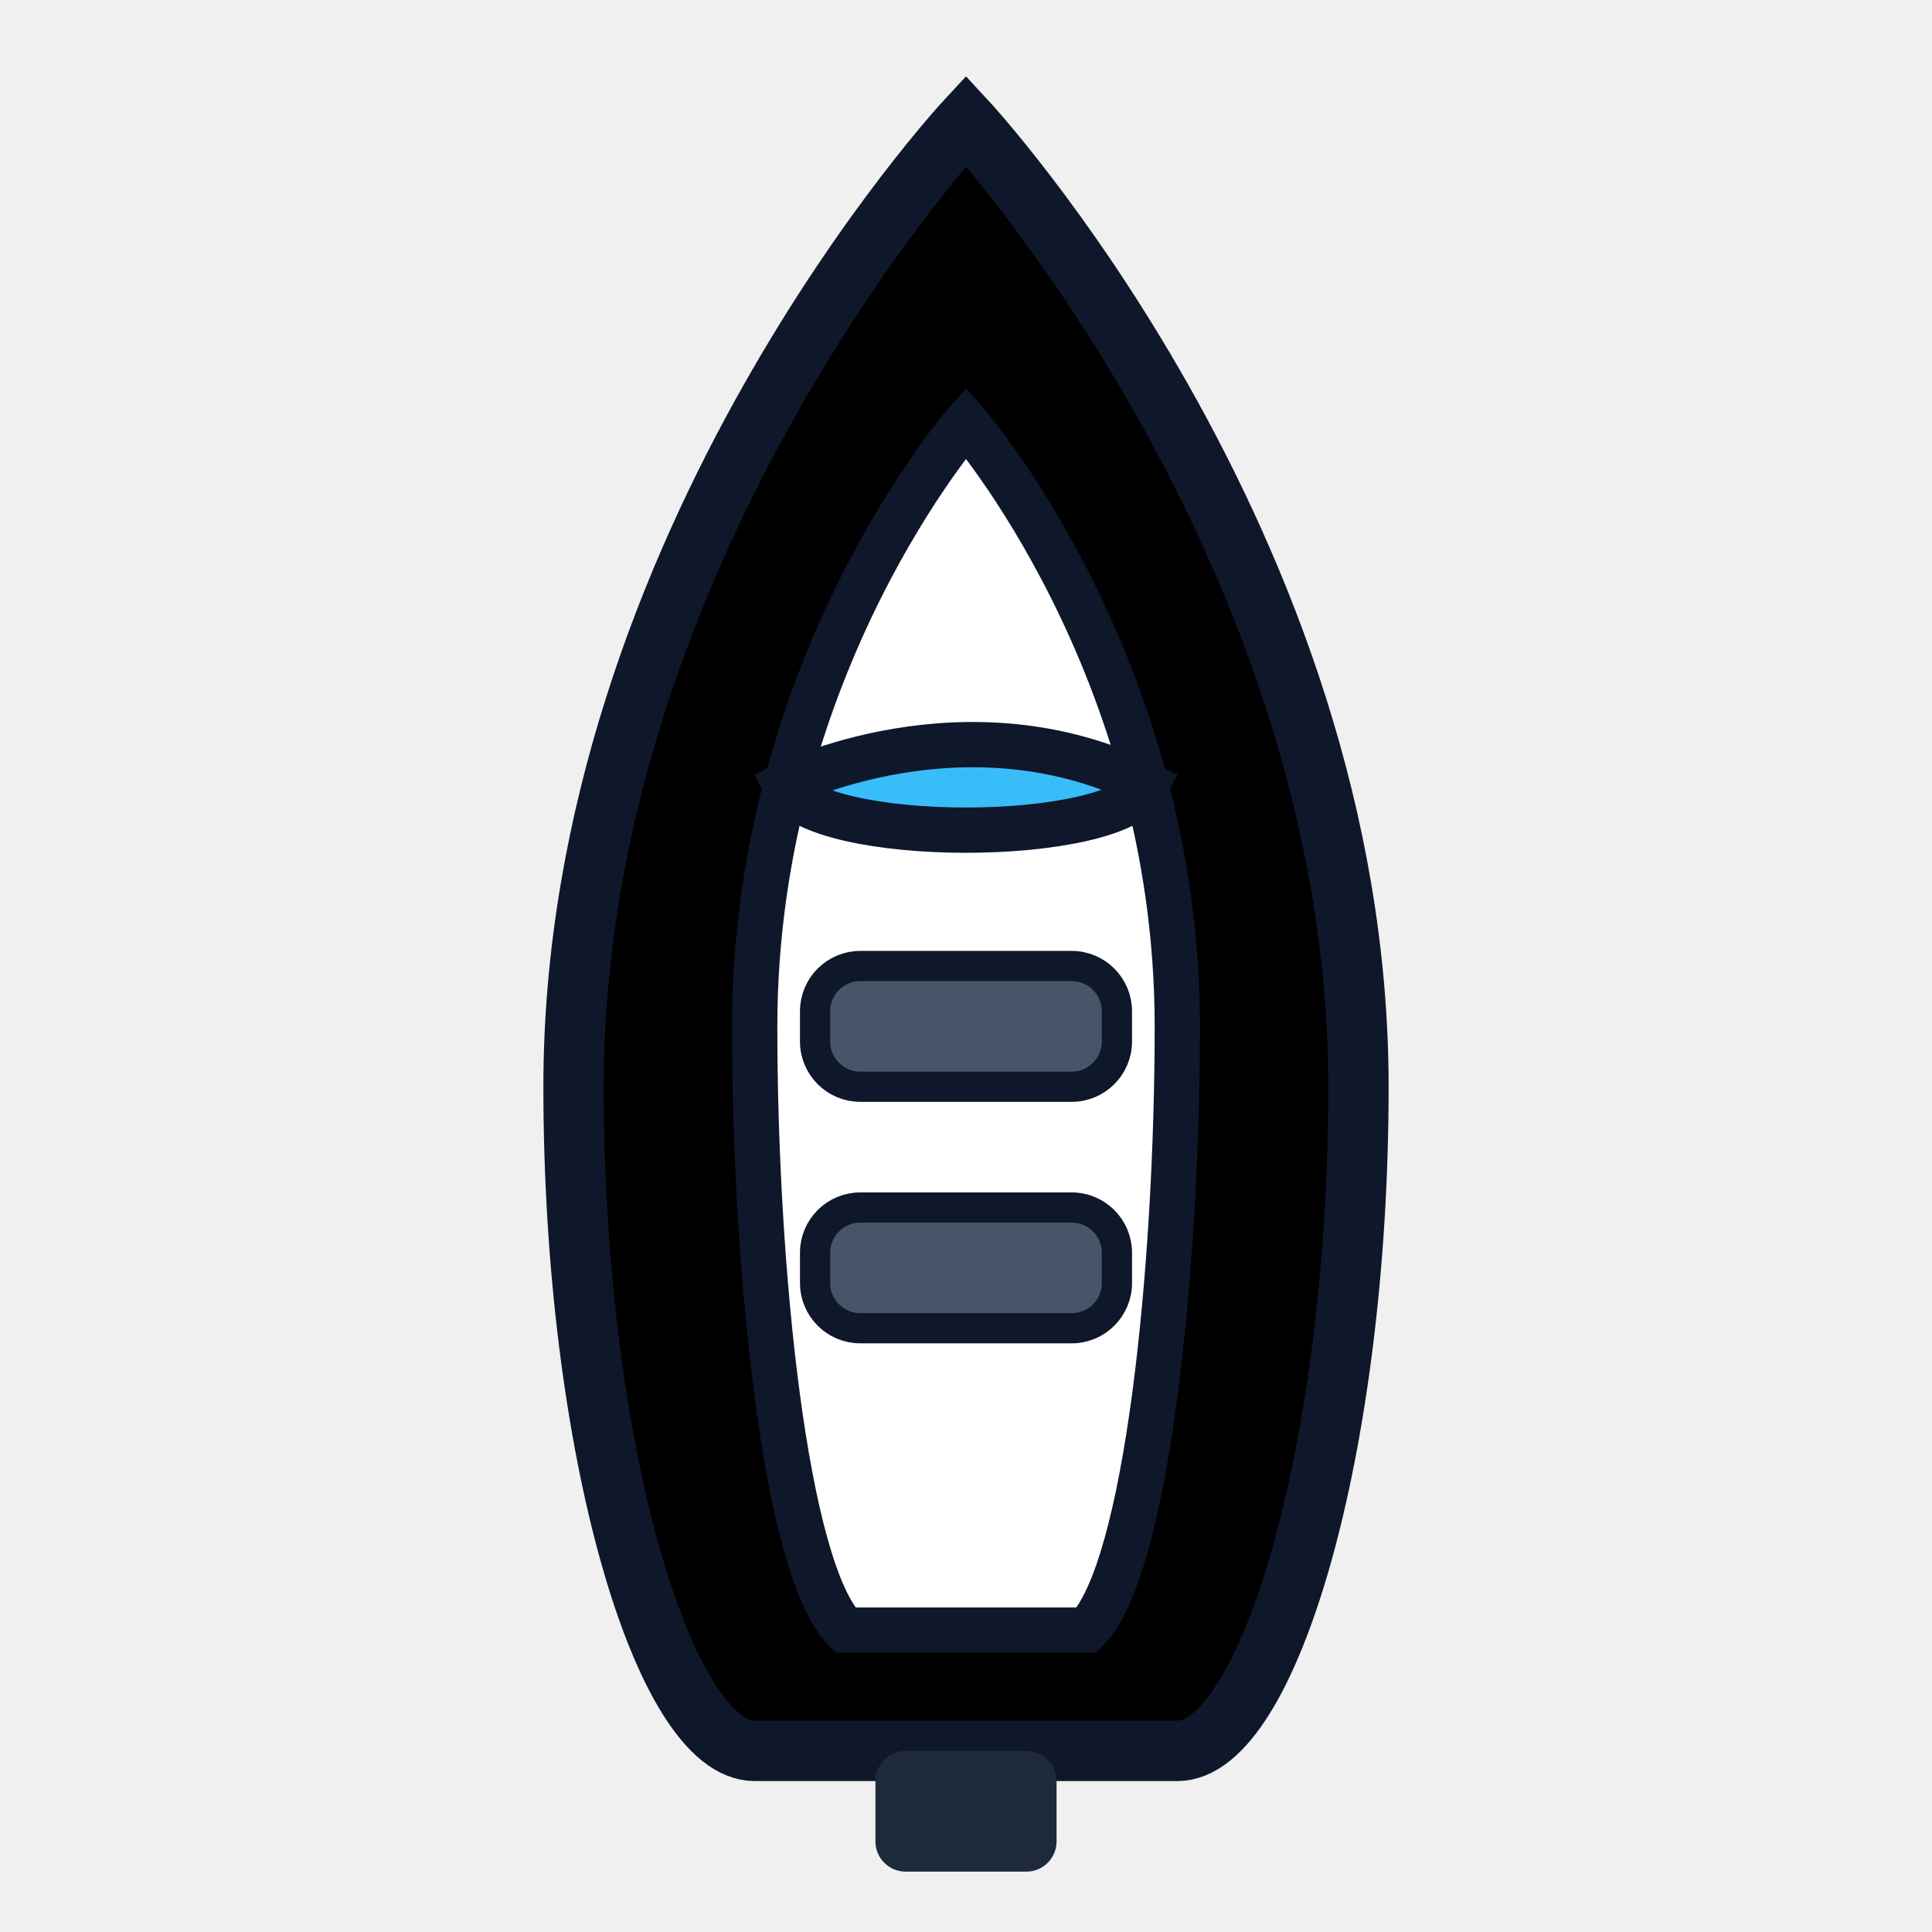
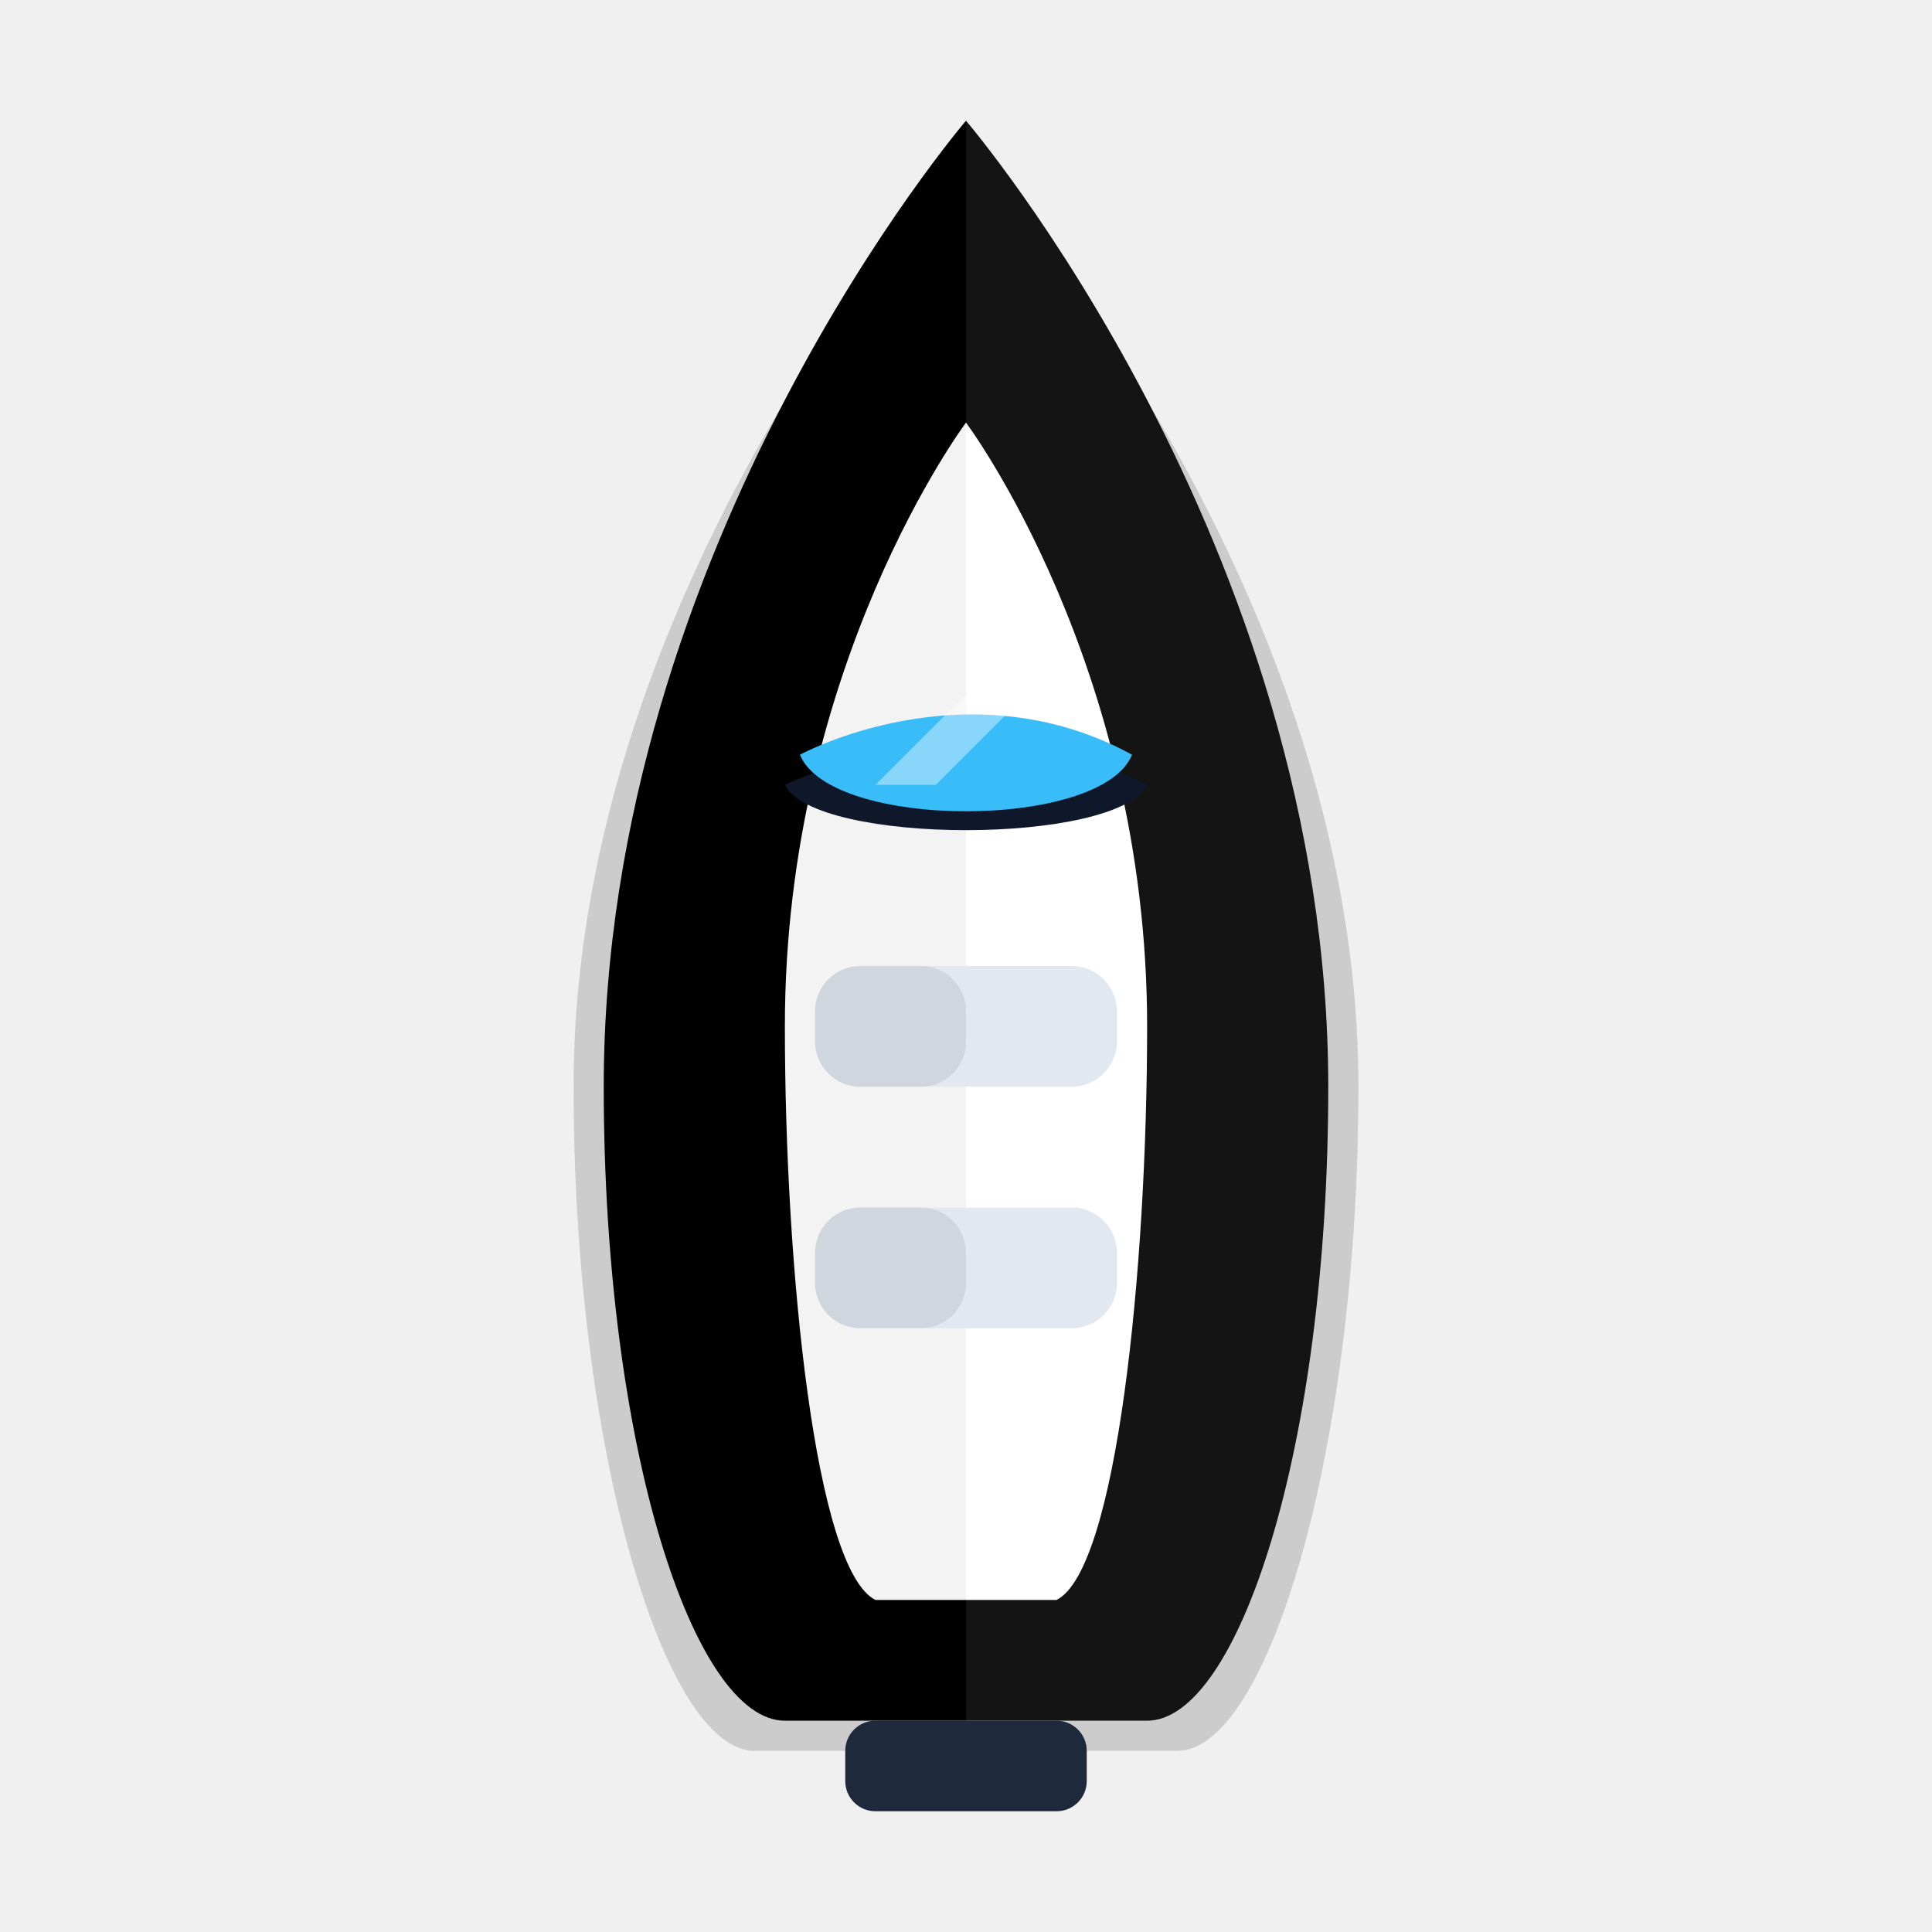
<svg xmlns="http://www.w3.org/2000/svg" viewBox="0 0 64 64" width="64" height="64">
-   <path d="M32 4 C32 4 45 18 45 36 C45 48 42 58 39 58 L25 58 C22 58 19 48 19 36 C19 18 32 4 32 4 Z" fill="#MAIN_COLOR" stroke="#0F172A" stroke-width="2" />
-   <path d="M32 14 C32 14 39 22 39 34 C39 42 38 52 36 54 H28 C26 52 25 42 25 34 C25 22 32 14 32 14 Z" fill="#FFFFFF" stroke="#0F172A" stroke-width="1.5" />
-   <path d="M26 26 C26 26 32 23 38 26 C37 28 27 28 26 26 Z" fill="#38BDF8" stroke="#0F172A" stroke-width="1.5" />
-   <rect x="27" y="32" width="10" height="4" rx="1.5" fill="#475569" stroke="#0F172A" stroke-width="1" />
-   <rect x="27" y="40" width="10" height="4" rx="1.5" fill="#475569" stroke="#0F172A" stroke-width="1" />
-   <rect x="29" y="58" width="6" height="4" rx="1" fill="#1E293B" />
+   <path d="M32 5 C32 5 45 19 45 36 C45 48 42 58 39 58 L25 58 C22 58 19 48 19 36 C19 19 32 5 32 5 Z" fill="black" fill-opacity="0.15" />
+   <path d="M32 4 C32 4 44 18 44 36 C44 48 41 57 38 57 L26 57 C23 57 20 48 20 36 C20 18 32 4 32 4 Z" fill="#MAIN_COLOR" />
+   <path d="M32 4 C32 4 20 18 20 36 C20 48 23 57 26 57 L32 57 Z" fill="black" fill-opacity="0.1" />
+   <path d="M32 4 H32 C32 4 44 18 44 36 C44 48 41 57 38 57 L32 57 Z" fill="white" fill-opacity="0.08" />
+   <path d="M32 14 C32 14 38 22 38 34 C38 42 37 52 35 53 H29 C27 52 26 42 26 34 C26 22 32 14 32 14 Z" fill="#FFFFFF" />
+   <path d="M32 14 C32 14 26 22 26 34 C26 42 27 52 29 53 H32 Z" fill="black" fill-opacity="0.05" />
+   <path d="M26 26 C26 26 32 23 38 26 C37 28 27 28 26 26 Z" fill="#0F172A" />
+   <path d="M26.5 25 C26.5 25 32 22 37.5 25 C36.5 27.5 27.5 27.5 26.5 25 Z" fill="#38BDF8" />
+   <path d="M34 23 L31 26 H29 L32 23 Z" fill="white" fill-opacity="0.4" />
+   <rect x="27" y="32" width="10" height="4" rx="1.5" fill="#E2E8F0" />
+   <rect x="27" y="32" width="5" height="4" rx="1.5" fill="black" fill-opacity="0.08" />
+   <rect x="27" y="40" width="10" height="4" rx="1.5" fill="#E2E8F0" />
+   <rect x="27" y="40" width="5" height="4" rx="1.5" fill="black" fill-opacity="0.08" />
+   <rect x="28" y="57" width="8" height="3" rx="1" fill="#1E293B" />
</svg>
